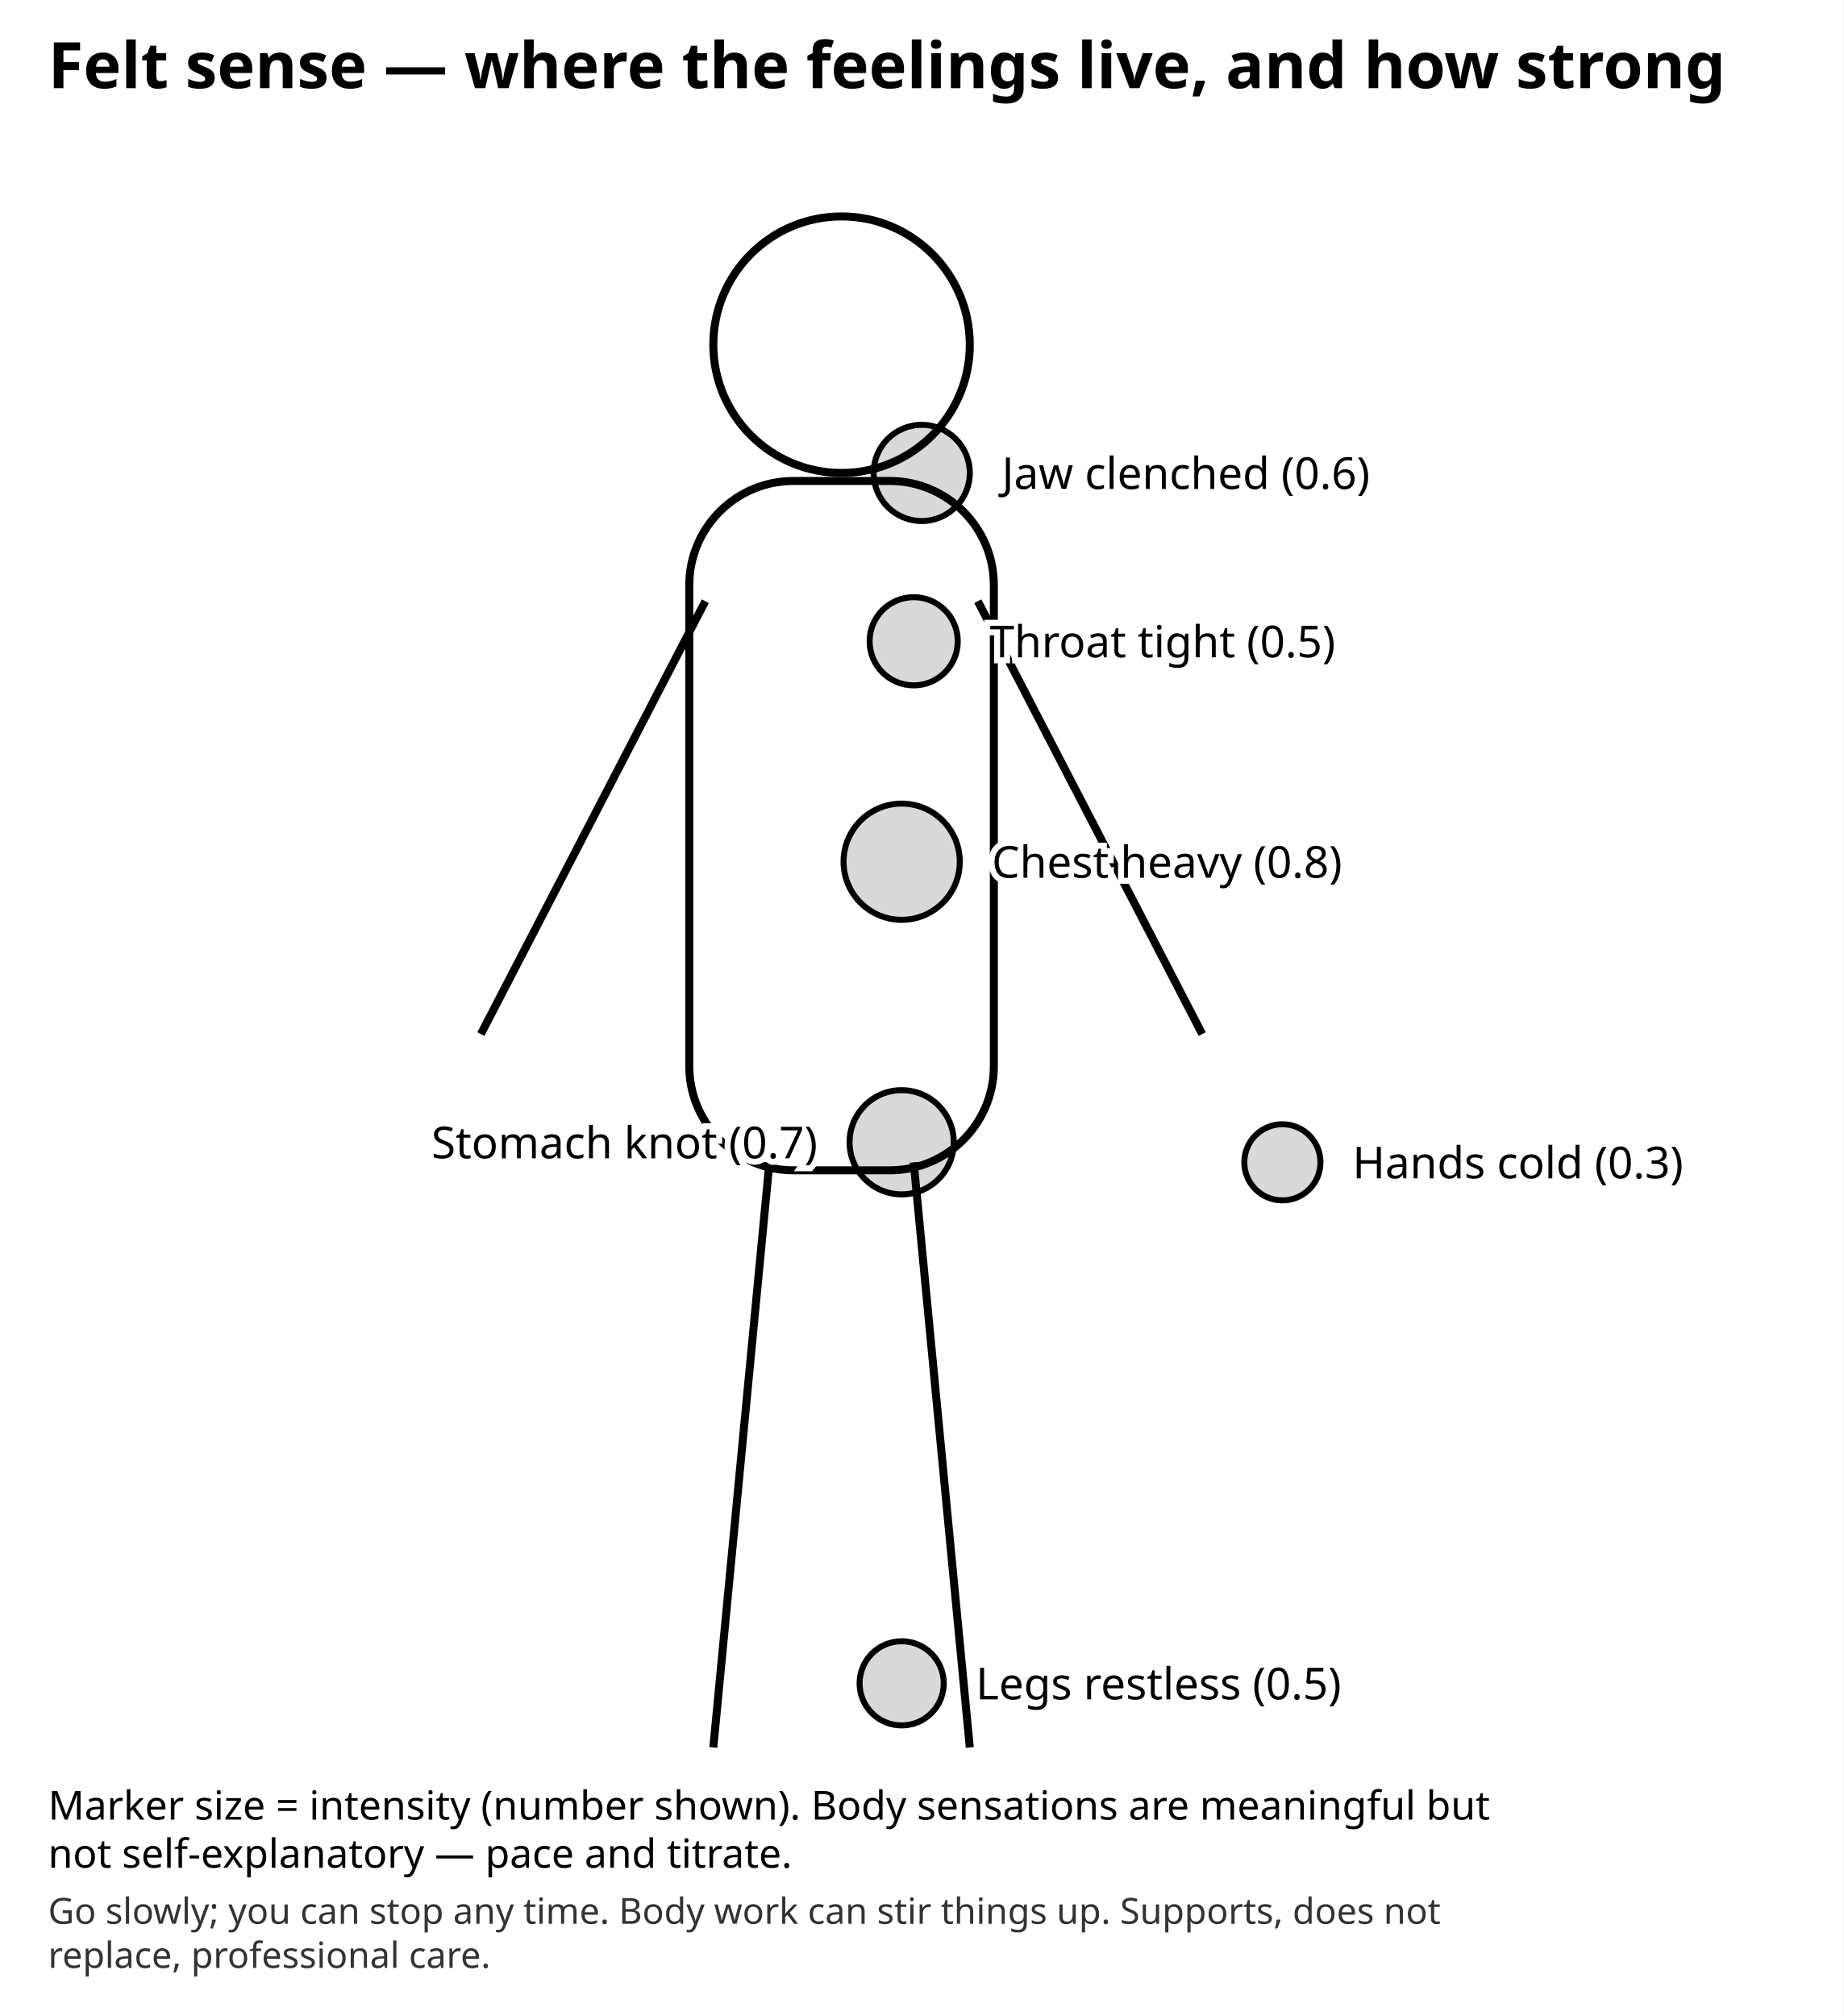
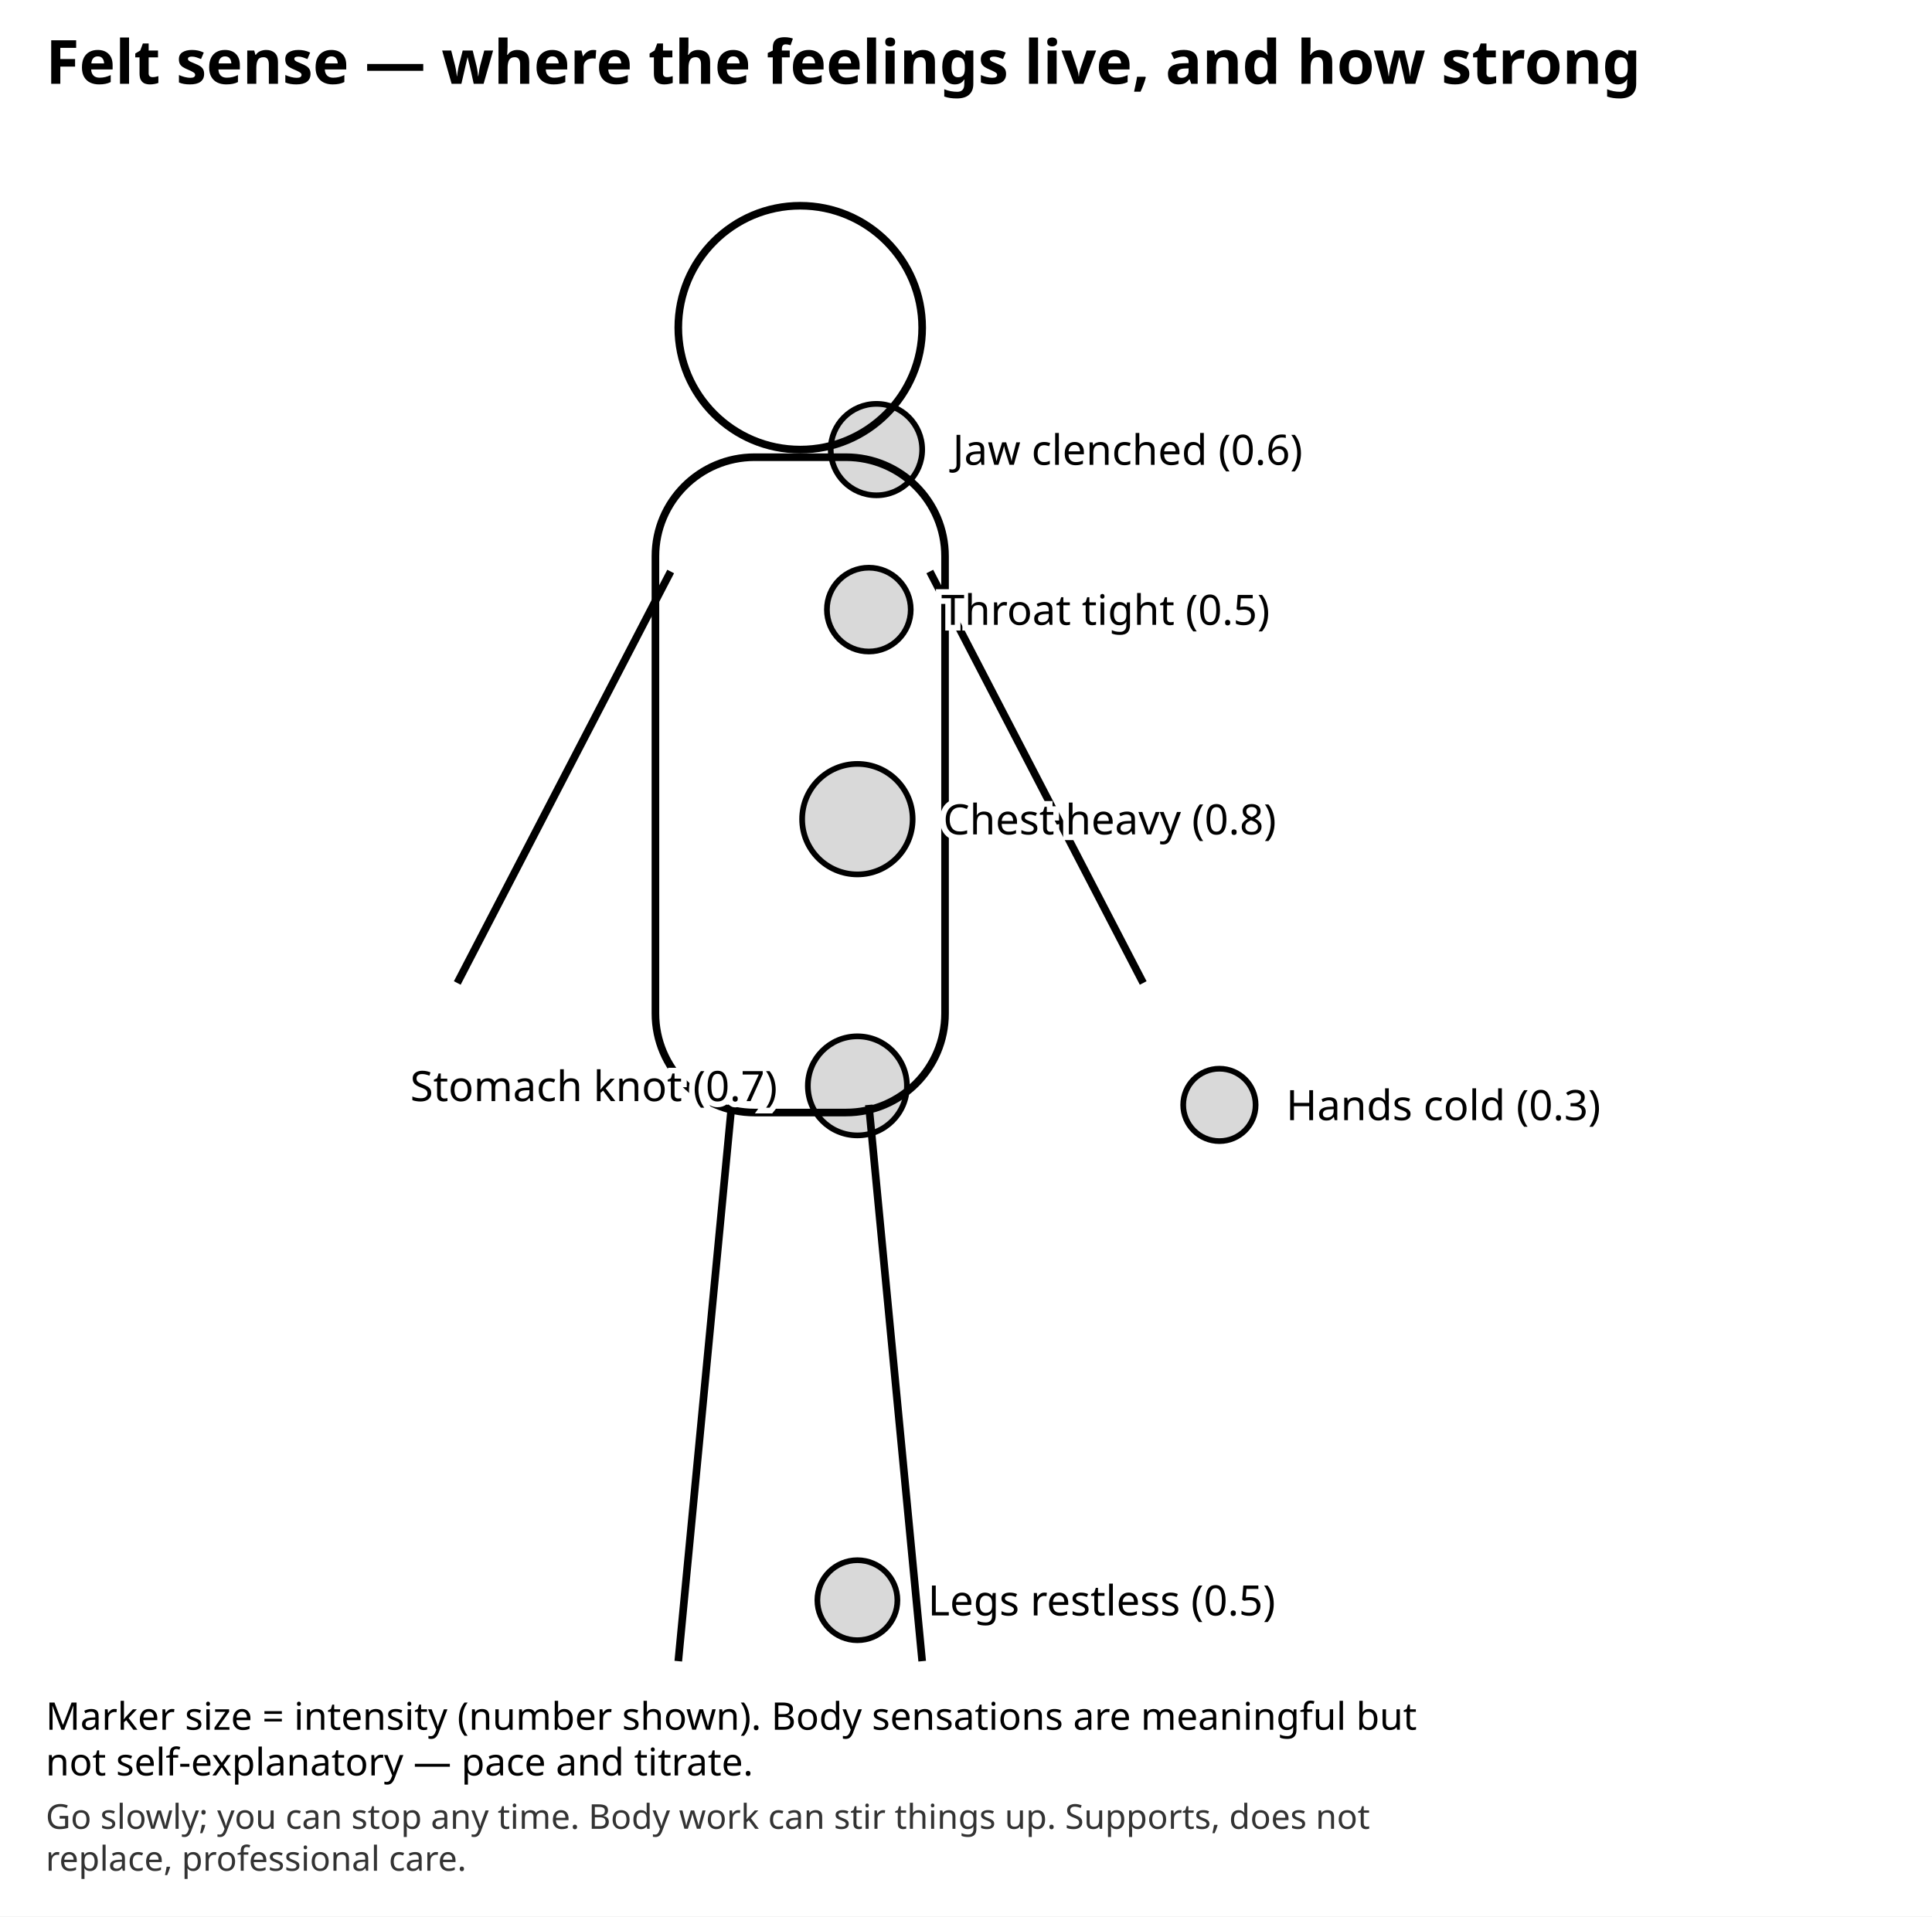
- <svg xmlns="http://www.w3.org/2000/svg" viewBox="0 0 460 503" role="img" aria-label="Body map: Felt sense — where the feelings live, and how strong. Sensations: Jaw clenched (intensity 0.6), Throat tight (intensity 0.5), Chest heavy (intensity 0.8), Stomach knot (intensity 0.7), Hands cold (intensity 0.3), Legs restless (intensity 0.5). Pace and titrate.">
-   <rect x="0" y="0" width="460" height="503" fill="#fff" />
-   <text x="12" y="22" font-family="sans-serif" font-size="16" font-weight="700" textLength="436" lengthAdjust="spacingAndGlyphs">Felt sense — where the feelings live, and how strong</text>
+ <svg xmlns="http://www.w3.org/2000/svg" viewBox="0 0 507 503" role="img" aria-label="Body map: Felt sense — where the feelings live, and how strong. Sensations: Jaw clenched (intensity 0.6), Throat tight (intensity 0.5), Chest heavy (intensity 0.8), Stomach knot (intensity 0.7), Hands cold (intensity 0.3), Legs restless (intensity 0.5). Pace and titrate.">
+   <rect x="0" y="0" width="507" height="503" fill="#fff" />
+   <text x="12" y="22" font-family="sans-serif" font-size="16" font-weight="700">Felt sense — where the feelings live, and how strong</text>
  <circle cx="210" cy="86" r="32" fill="#fff" stroke="#000" stroke-width="2" />
  <rect x="172" y="120" width="76" height="172" rx="26" ry="26" fill="#fff" stroke="#000" stroke-width="2" />
  <line x1="176" y1="150" x2="120" y2="258" stroke="#000" stroke-width="2" />
  <line x1="244" y1="150" x2="300" y2="258" stroke="#000" stroke-width="2" />
  <line x1="192" y1="290" x2="178" y2="436" stroke="#000" stroke-width="2" />
  <line x1="228" y1="290" x2="242" y2="436" stroke="#000" stroke-width="2" />
  <circle data-el="node:jaw" cx="230" cy="118" r="12" fill="#000" fill-opacity="0.15" stroke="#000" stroke-width="1.5" />
  <text x="250" y="122" font-family="sans-serif" font-size="11" text-anchor="start" stroke="#fff" stroke-width="3" paint-order="stroke" data-el="nodelabel:jaw">Jaw clenched (0.6)</text>
  <circle data-el="node:throat" cx="228" cy="160" r="11" fill="#000" fill-opacity="0.15" stroke="#000" stroke-width="1.5" />
  <text x="247" y="164" font-family="sans-serif" font-size="11" text-anchor="start" stroke="#fff" stroke-width="3" paint-order="stroke" data-el="nodelabel:throat">Throat tight (0.5)</text>
  <circle data-el="node:chest" cx="225" cy="215" r="14.5" fill="#000" fill-opacity="0.15" stroke="#000" stroke-width="1.5" />
  <text x="247.5" y="219" font-family="sans-serif" font-size="11" text-anchor="start" stroke="#fff" stroke-width="3" paint-order="stroke" data-el="nodelabel:chest">Chest heavy (0.8)</text>
  <circle data-el="node:stomach" cx="225" cy="285" r="13" fill="#000" fill-opacity="0.15" stroke="#000" stroke-width="1.5" />
  <text x="204" y="289" font-family="sans-serif" font-size="11" text-anchor="end" stroke="#fff" stroke-width="3" paint-order="stroke" data-el="nodelabel:stomach">Stomach knot (0.7)</text>
  <circle data-el="node:hands" cx="320" cy="290" r="9.5" fill="#000" fill-opacity="0.15" stroke="#000" stroke-width="1.5" />
  <text x="337.5" y="294" font-family="sans-serif" font-size="11" text-anchor="start" stroke="#fff" stroke-width="3" paint-order="stroke" data-el="nodelabel:hands">Hands cold (0.3)</text>
  <circle data-el="node:legs" cx="225" cy="420" r="10.5" fill="#000" fill-opacity="0.15" stroke="#000" stroke-width="1.5" />
  <text x="243.5" y="424" font-family="sans-serif" font-size="11" text-anchor="start" stroke="#fff" stroke-width="3" paint-order="stroke" data-el="nodelabel:legs">Legs restless (0.5)</text>
  <text x="12" y="454" font-family="sans-serif" font-size="10">Marker size = intensity (number shown). Body sensations are meaningful but</text>
  <text x="12" y="466" font-family="sans-serif" font-size="10">not self-explanatory — pace and titrate.</text>
  <text x="12" y="480" font-family="sans-serif" font-size="9" fill="#333">Go slowly; you can stop any time. Body work can stir things up. Supports, does not</text>
  <text x="12" y="491" font-family="sans-serif" font-size="9" fill="#333">replace, professional care.</text>
</svg>
